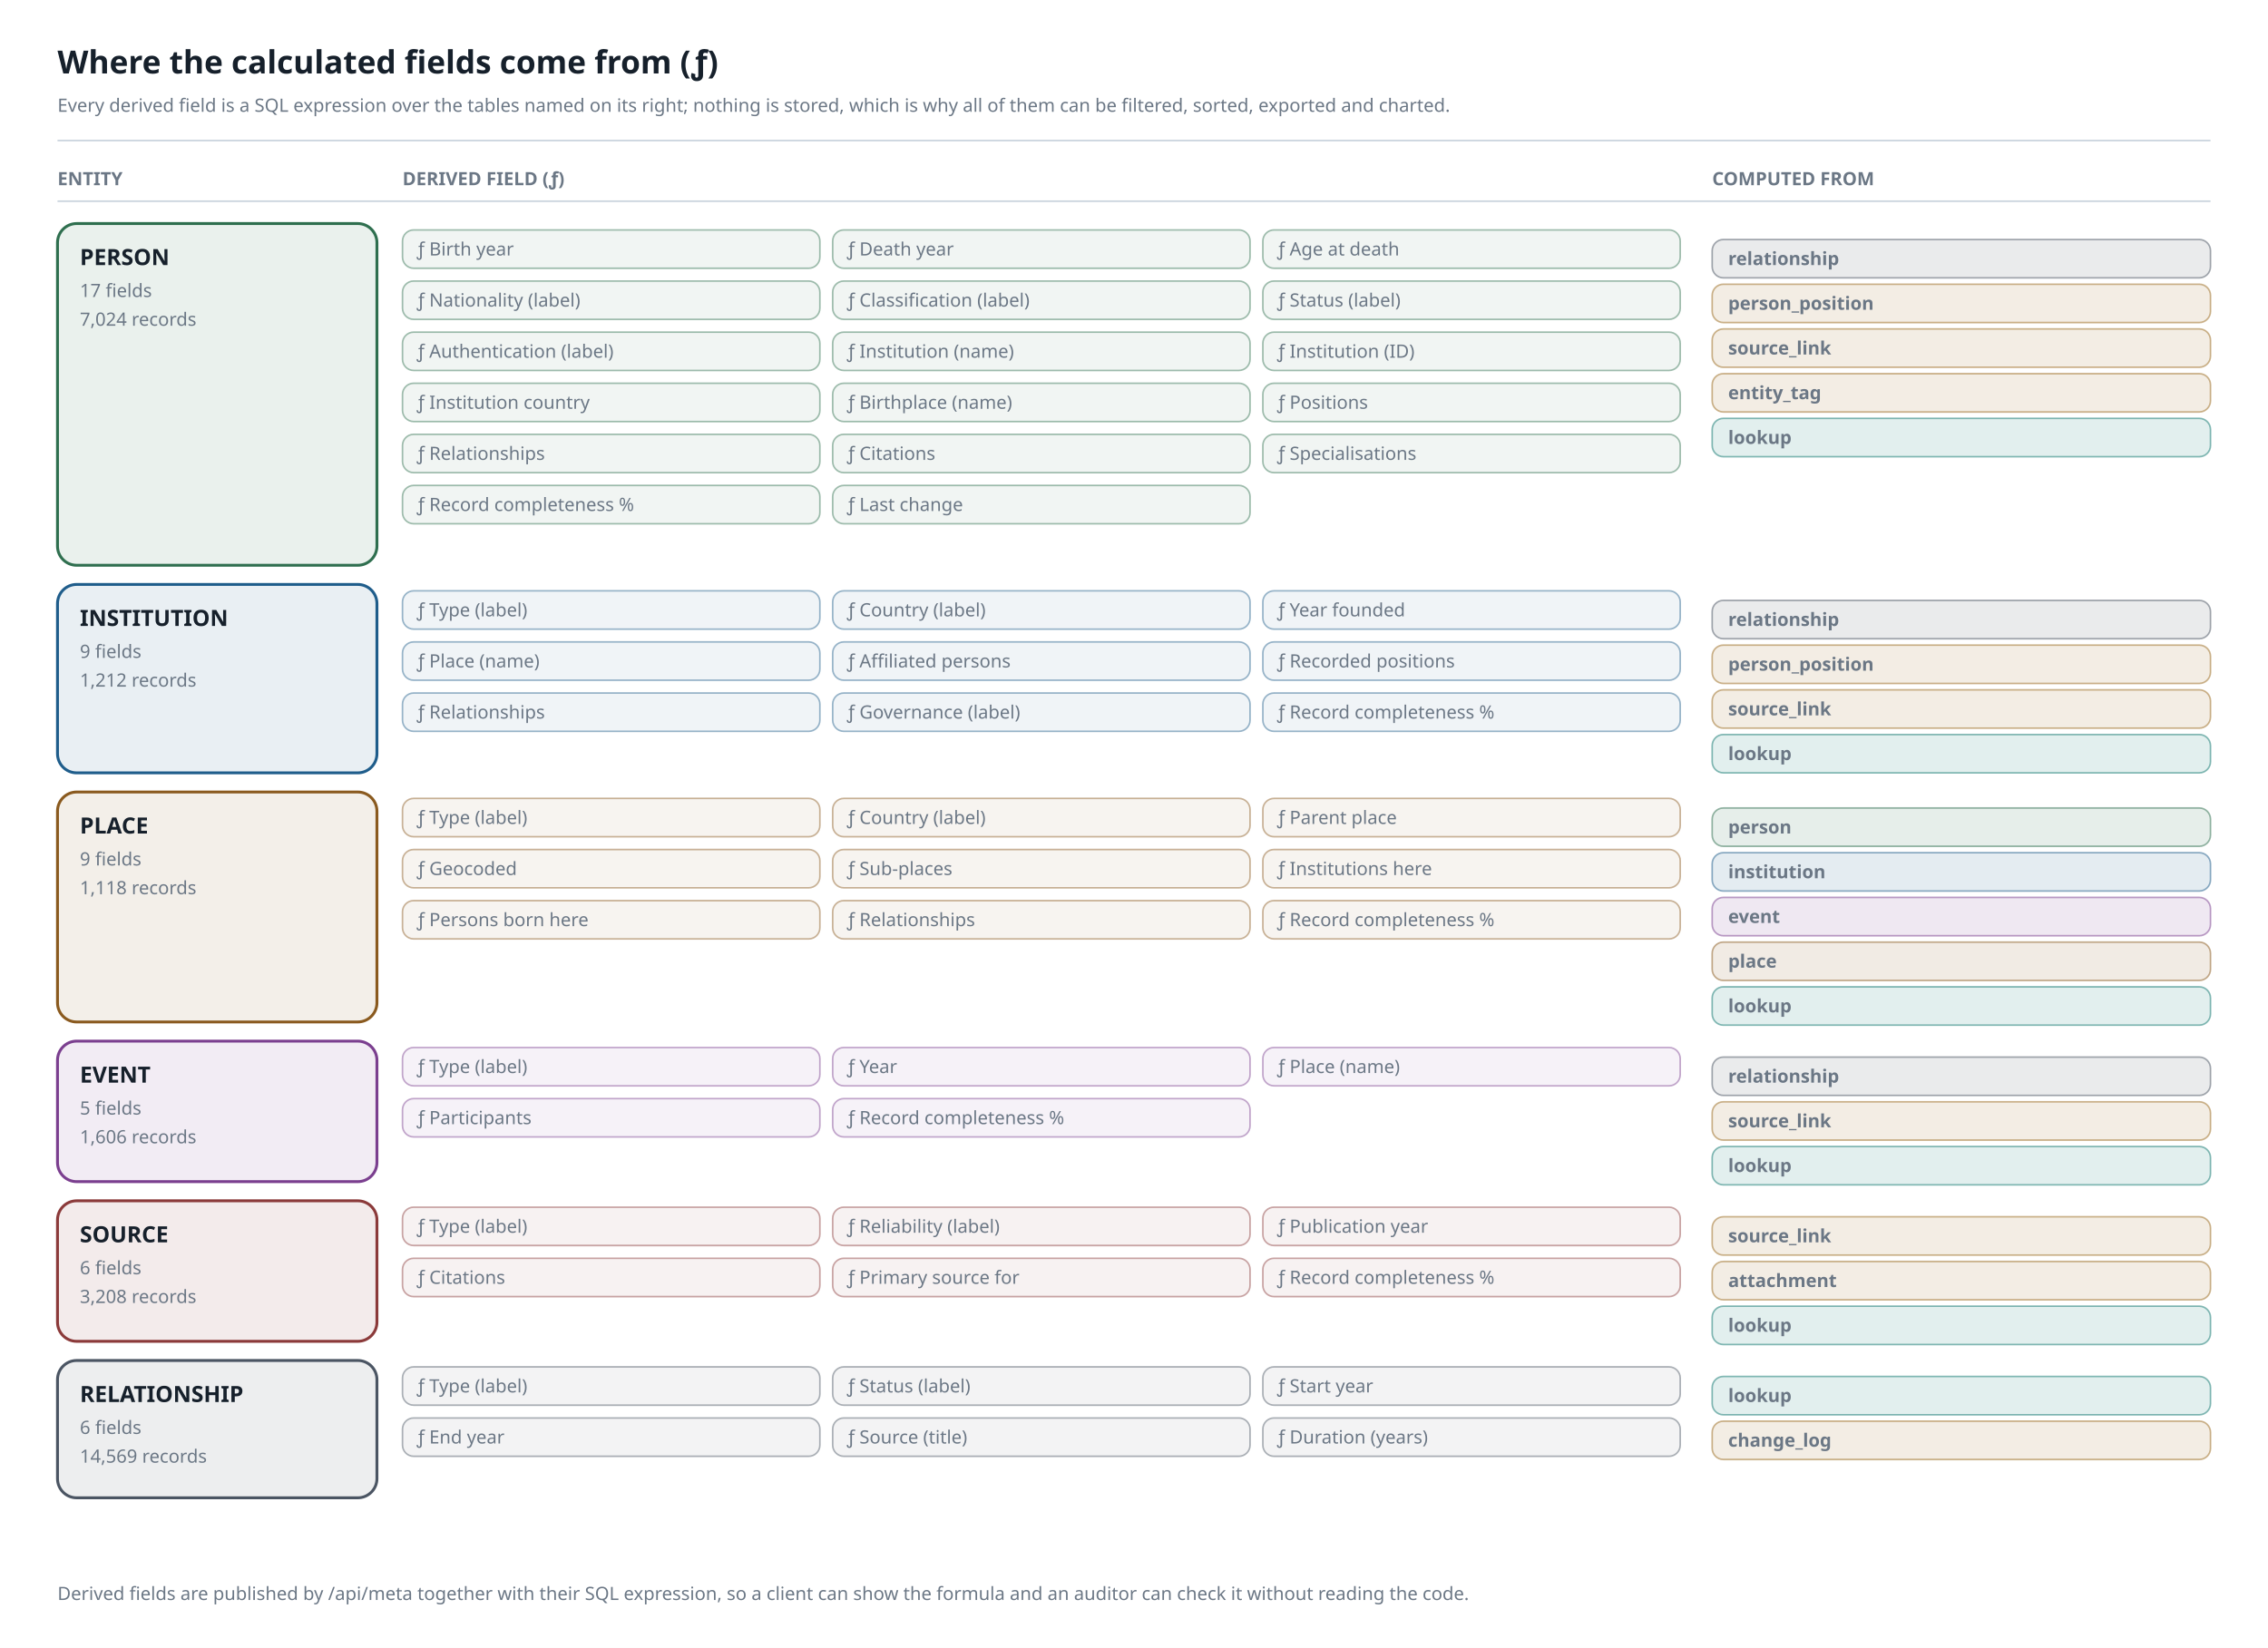
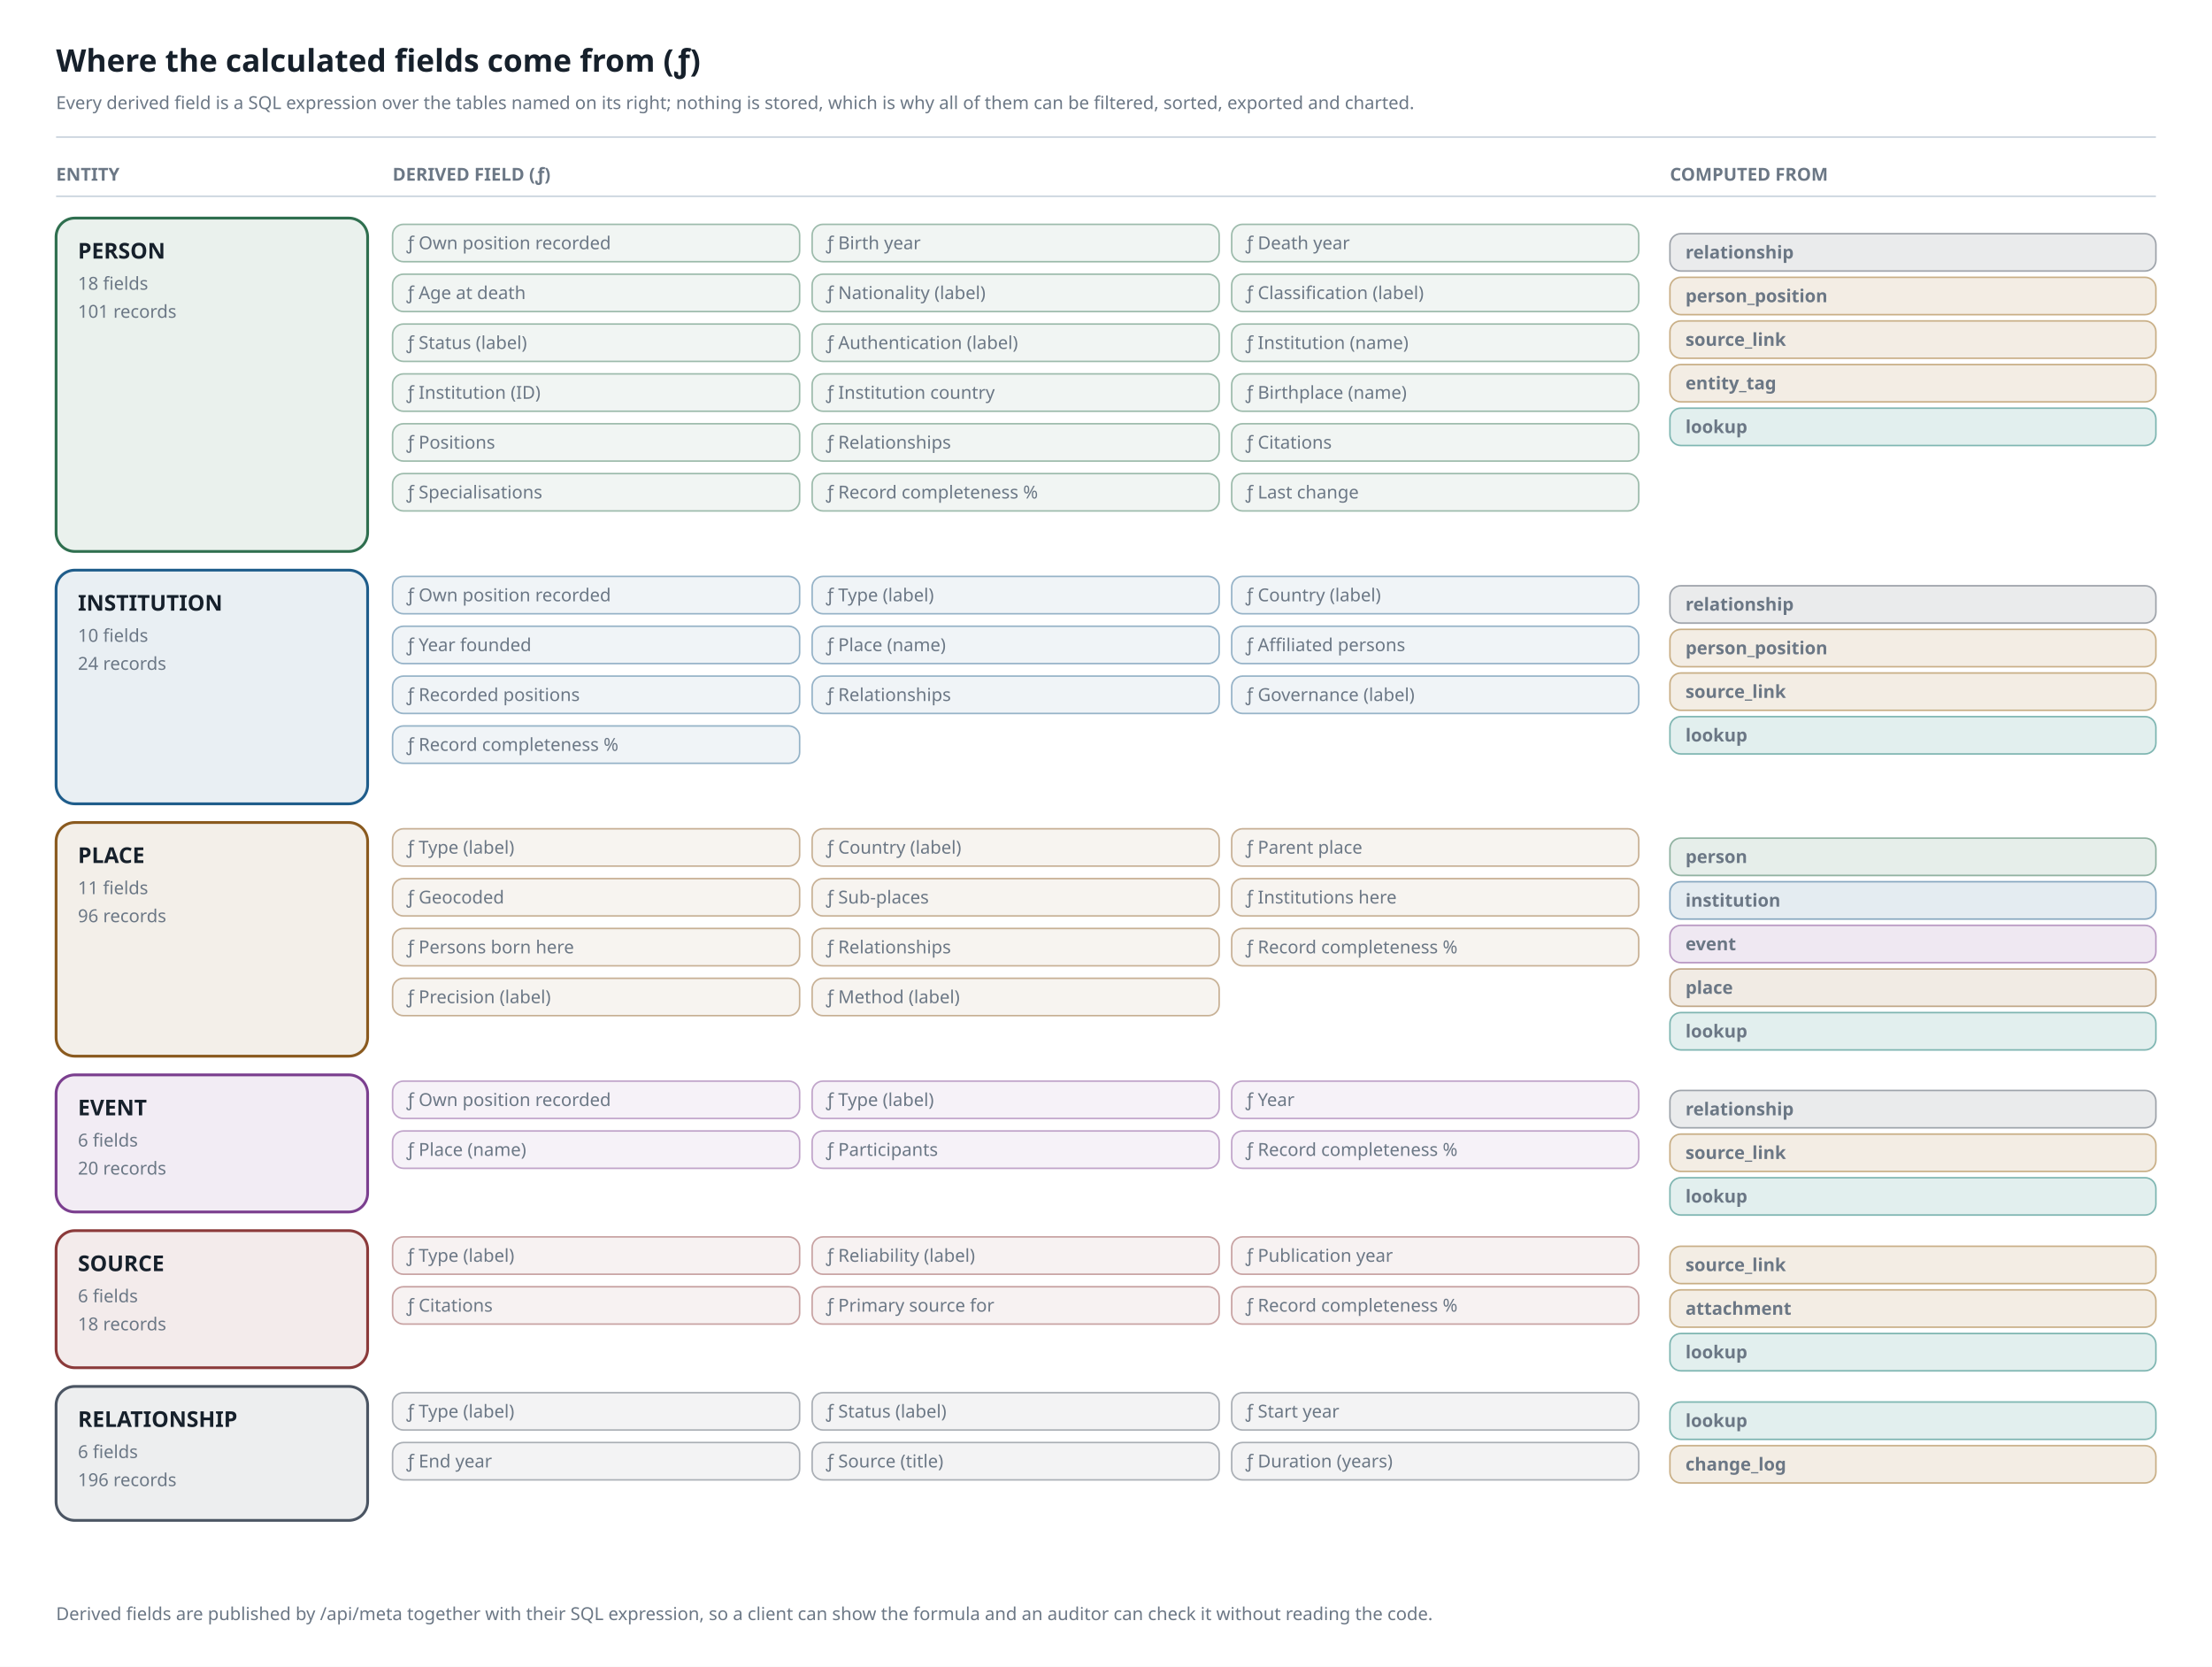
- <svg xmlns="http://www.w3.org/2000/svg" viewBox="0 0 1420 1032" width="1420" height="1032" role="img" aria-label="SIRAJ derived-field lineage">
-   <rect width="1420" height="1032" fill="#ffffff" />
+ <svg xmlns="http://www.w3.org/2000/svg" viewBox="0 0 1420 1070" width="1420" height="1070" role="img" aria-label="SIRAJ derived-field lineage">
+   <rect width="1420" height="1070" fill="#ffffff" />
  <style>text{font-family:'Segoe UI','Noto Sans Arabic',system-ui,-apple-system,sans-serif;font-variant-numeric:tabular-nums}.t{fill:#16202b;font-size:14px}.s{fill:#6b7785;font-size:11.5px}.b{fill:#3d4a57;font-size:12.5px}.h{font-size:20px;font-weight:800;fill:#16202b}</style>
  <text x="36" y="46" class="h">Where the calculated fields come from (ƒ)</text>
  <text x="36" y="70" class="s">Every derived field is a SQL expression over the tables named on its right; nothing is stored, which is why all of them can be filtered, sorted, exported and charted.</text>
  <line x1="36" y1="88" x2="1384" y2="88" stroke="#c9d3dd" />
  <text x="36" y="116" class="s" font-weight="800" fill="#3d4a57">ENTITY</text>
  <text x="252" y="116" class="s" font-weight="800" fill="#3d4a57">DERIVED FIELD (ƒ)</text>
  <text x="1072" y="116" class="s" font-weight="800" fill="#3d4a57">COMPUTED FROM</text>
  <line x1="36" y1="126" x2="1384" y2="126" stroke="#c9d3dd" />
  <rect x="36" y="140" width="200" height="214" rx="12" fill="#2f6f4f" fill-opacity=".10" stroke="#2f6f4f" stroke-width="1.8" />
  <text x="50" y="166" class="t" font-weight="800" font-size="14" fill="#2f6f4f">PERSON</text>
-   <text x="50" y="186" class="s">17 fields</text>
-   <text x="50" y="204" class="s">7,024 records</text>
+   <text x="50" y="186" class="s">18 fields</text>
+   <text x="50" y="204" class="s">101 records</text>
  <rect x="252" y="144" width="261.333" height="24" rx="7" fill="#2f6f4f" fill-opacity=".07" stroke="#2f6f4f" stroke-opacity=".45" />
-   <text x="261" y="160" class="s" font-size="11.4" fill="#3d4a57">ƒ Birth year</text>
+   <text x="261" y="160" class="s" font-size="11.4" fill="#3d4a57">ƒ Own position recorded</text>
  <rect x="521.333" y="144" width="261.333" height="24" rx="7" fill="#2f6f4f" fill-opacity=".07" stroke="#2f6f4f" stroke-opacity=".45" />
-   <text x="530.333" y="160" class="s" font-size="11.4" fill="#3d4a57">ƒ Death year</text>
+   <text x="530.333" y="160" class="s" font-size="11.4" fill="#3d4a57">ƒ Birth year</text>
  <rect x="790.667" y="144" width="261.333" height="24" rx="7" fill="#2f6f4f" fill-opacity=".07" stroke="#2f6f4f" stroke-opacity=".45" />
-   <text x="799.667" y="160" class="s" font-size="11.4" fill="#3d4a57">ƒ Age at death</text>
+   <text x="799.667" y="160" class="s" font-size="11.4" fill="#3d4a57">ƒ Death year</text>
  <rect x="252" y="176" width="261.333" height="24" rx="7" fill="#2f6f4f" fill-opacity=".07" stroke="#2f6f4f" stroke-opacity=".45" />
-   <text x="261" y="192" class="s" font-size="11.4" fill="#3d4a57">ƒ Nationality (label)</text>
+   <text x="261" y="192" class="s" font-size="11.4" fill="#3d4a57">ƒ Age at death</text>
  <rect x="521.333" y="176" width="261.333" height="24" rx="7" fill="#2f6f4f" fill-opacity=".07" stroke="#2f6f4f" stroke-opacity=".45" />
-   <text x="530.333" y="192" class="s" font-size="11.4" fill="#3d4a57">ƒ Classification (label)</text>
+   <text x="530.333" y="192" class="s" font-size="11.4" fill="#3d4a57">ƒ Nationality (label)</text>
  <rect x="790.667" y="176" width="261.333" height="24" rx="7" fill="#2f6f4f" fill-opacity=".07" stroke="#2f6f4f" stroke-opacity=".45" />
-   <text x="799.667" y="192" class="s" font-size="11.4" fill="#3d4a57">ƒ Status (label)</text>
+   <text x="799.667" y="192" class="s" font-size="11.4" fill="#3d4a57">ƒ Classification (label)</text>
  <rect x="252" y="208" width="261.333" height="24" rx="7" fill="#2f6f4f" fill-opacity=".07" stroke="#2f6f4f" stroke-opacity=".45" />
-   <text x="261" y="224" class="s" font-size="11.4" fill="#3d4a57">ƒ Authentication (label)</text>
+   <text x="261" y="224" class="s" font-size="11.4" fill="#3d4a57">ƒ Status (label)</text>
  <rect x="521.333" y="208" width="261.333" height="24" rx="7" fill="#2f6f4f" fill-opacity=".07" stroke="#2f6f4f" stroke-opacity=".45" />
-   <text x="530.333" y="224" class="s" font-size="11.4" fill="#3d4a57">ƒ Institution (name)</text>
+   <text x="530.333" y="224" class="s" font-size="11.4" fill="#3d4a57">ƒ Authentication (label)</text>
  <rect x="790.667" y="208" width="261.333" height="24" rx="7" fill="#2f6f4f" fill-opacity=".07" stroke="#2f6f4f" stroke-opacity=".45" />
-   <text x="799.667" y="224" class="s" font-size="11.4" fill="#3d4a57">ƒ Institution (ID)</text>
+   <text x="799.667" y="224" class="s" font-size="11.4" fill="#3d4a57">ƒ Institution (name)</text>
  <rect x="252" y="240" width="261.333" height="24" rx="7" fill="#2f6f4f" fill-opacity=".07" stroke="#2f6f4f" stroke-opacity=".45" />
-   <text x="261" y="256" class="s" font-size="11.4" fill="#3d4a57">ƒ Institution country</text>
+   <text x="261" y="256" class="s" font-size="11.4" fill="#3d4a57">ƒ Institution (ID)</text>
  <rect x="521.333" y="240" width="261.333" height="24" rx="7" fill="#2f6f4f" fill-opacity=".07" stroke="#2f6f4f" stroke-opacity=".45" />
-   <text x="530.333" y="256" class="s" font-size="11.4" fill="#3d4a57">ƒ Birthplace (name)</text>
+   <text x="530.333" y="256" class="s" font-size="11.4" fill="#3d4a57">ƒ Institution country</text>
  <rect x="790.667" y="240" width="261.333" height="24" rx="7" fill="#2f6f4f" fill-opacity=".07" stroke="#2f6f4f" stroke-opacity=".45" />
-   <text x="799.667" y="256" class="s" font-size="11.4" fill="#3d4a57">ƒ Positions</text>
+   <text x="799.667" y="256" class="s" font-size="11.4" fill="#3d4a57">ƒ Birthplace (name)</text>
  <rect x="252" y="272" width="261.333" height="24" rx="7" fill="#2f6f4f" fill-opacity=".07" stroke="#2f6f4f" stroke-opacity=".45" />
-   <text x="261" y="288" class="s" font-size="11.4" fill="#3d4a57">ƒ Relationships</text>
+   <text x="261" y="288" class="s" font-size="11.4" fill="#3d4a57">ƒ Positions</text>
  <rect x="521.333" y="272" width="261.333" height="24" rx="7" fill="#2f6f4f" fill-opacity=".07" stroke="#2f6f4f" stroke-opacity=".45" />
-   <text x="530.333" y="288" class="s" font-size="11.4" fill="#3d4a57">ƒ Citations</text>
+   <text x="530.333" y="288" class="s" font-size="11.4" fill="#3d4a57">ƒ Relationships</text>
  <rect x="790.667" y="272" width="261.333" height="24" rx="7" fill="#2f6f4f" fill-opacity=".07" stroke="#2f6f4f" stroke-opacity=".45" />
-   <text x="799.667" y="288" class="s" font-size="11.4" fill="#3d4a57">ƒ Specialisations</text>
+   <text x="799.667" y="288" class="s" font-size="11.4" fill="#3d4a57">ƒ Citations</text>
  <rect x="252" y="304" width="261.333" height="24" rx="7" fill="#2f6f4f" fill-opacity=".07" stroke="#2f6f4f" stroke-opacity=".45" />
-   <text x="261" y="320" class="s" font-size="11.4" fill="#3d4a57">ƒ Record completeness %</text>
+   <text x="261" y="320" class="s" font-size="11.4" fill="#3d4a57">ƒ Specialisations</text>
  <rect x="521.333" y="304" width="261.333" height="24" rx="7" fill="#2f6f4f" fill-opacity=".07" stroke="#2f6f4f" stroke-opacity=".45" />
-   <text x="530.333" y="320" class="s" font-size="11.4" fill="#3d4a57">ƒ Last change</text>
+   <text x="530.333" y="320" class="s" font-size="11.4" fill="#3d4a57">ƒ Record completeness %</text>
+   <rect x="790.667" y="304" width="261.333" height="24" rx="7" fill="#2f6f4f" fill-opacity=".07" stroke="#2f6f4f" stroke-opacity=".45" />
+   <text x="799.667" y="320" class="s" font-size="11.4" fill="#3d4a57">ƒ Last change</text>
  <rect x="1072" y="150" width="312" height="24" rx="7" fill="#4b5563" fill-opacity=".12" stroke="#4b5563" stroke-opacity=".5" />
  <text x="1082" y="166" class="s" font-weight="700" font-size="11.4" fill="#4b5563">relationship</text>
  <rect x="1072" y="178" width="312" height="24" rx="7" fill="#9a6b1f" fill-opacity=".12" stroke="#9a6b1f" stroke-opacity=".5" />
  <text x="1082" y="194" class="s" font-weight="700" font-size="11.4" fill="#9a6b1f">person_position</text>
  <rect x="1072" y="206" width="312" height="24" rx="7" fill="#9a6b1f" fill-opacity=".12" stroke="#9a6b1f" stroke-opacity=".5" />
  <text x="1082" y="222" class="s" font-weight="700" font-size="11.4" fill="#9a6b1f">source_link</text>
  <rect x="1072" y="234" width="312" height="24" rx="7" fill="#9a6b1f" fill-opacity=".12" stroke="#9a6b1f" stroke-opacity=".5" />
  <text x="1082" y="250" class="s" font-weight="700" font-size="11.4" fill="#9a6b1f">entity_tag</text>
  <rect x="1072" y="262" width="312" height="24" rx="7" fill="#0f766e" fill-opacity=".12" stroke="#0f766e" stroke-opacity=".5" />
  <text x="1082" y="278" class="s" font-weight="700" font-size="11.4" fill="#0f766e">lookup</text>
-   <rect x="36" y="366" width="200" height="118" rx="12" fill="#1f5d8b" fill-opacity=".10" stroke="#1f5d8b" stroke-width="1.8" />
+   <rect x="36" y="366" width="200" height="150" rx="12" fill="#1f5d8b" fill-opacity=".10" stroke="#1f5d8b" stroke-width="1.8" />
  <text x="50" y="392" class="t" font-weight="800" font-size="14" fill="#1f5d8b">INSTITUTION</text>
-   <text x="50" y="412" class="s">9 fields</text>
-   <text x="50" y="430" class="s">1,212 records</text>
+   <text x="50" y="412" class="s">10 fields</text>
+   <text x="50" y="430" class="s">24 records</text>
  <rect x="252" y="370" width="261.333" height="24" rx="7" fill="#1f5d8b" fill-opacity=".07" stroke="#1f5d8b" stroke-opacity=".45" />
-   <text x="261" y="386" class="s" font-size="11.4" fill="#3d4a57">ƒ Type (label)</text>
+   <text x="261" y="386" class="s" font-size="11.4" fill="#3d4a57">ƒ Own position recorded</text>
  <rect x="521.333" y="370" width="261.333" height="24" rx="7" fill="#1f5d8b" fill-opacity=".07" stroke="#1f5d8b" stroke-opacity=".45" />
-   <text x="530.333" y="386" class="s" font-size="11.4" fill="#3d4a57">ƒ Country (label)</text>
+   <text x="530.333" y="386" class="s" font-size="11.4" fill="#3d4a57">ƒ Type (label)</text>
  <rect x="790.667" y="370" width="261.333" height="24" rx="7" fill="#1f5d8b" fill-opacity=".07" stroke="#1f5d8b" stroke-opacity=".45" />
-   <text x="799.667" y="386" class="s" font-size="11.4" fill="#3d4a57">ƒ Year founded</text>
+   <text x="799.667" y="386" class="s" font-size="11.4" fill="#3d4a57">ƒ Country (label)</text>
  <rect x="252" y="402" width="261.333" height="24" rx="7" fill="#1f5d8b" fill-opacity=".07" stroke="#1f5d8b" stroke-opacity=".45" />
-   <text x="261" y="418" class="s" font-size="11.4" fill="#3d4a57">ƒ Place (name)</text>
+   <text x="261" y="418" class="s" font-size="11.4" fill="#3d4a57">ƒ Year founded</text>
  <rect x="521.333" y="402" width="261.333" height="24" rx="7" fill="#1f5d8b" fill-opacity=".07" stroke="#1f5d8b" stroke-opacity=".45" />
-   <text x="530.333" y="418" class="s" font-size="11.4" fill="#3d4a57">ƒ Affiliated persons</text>
+   <text x="530.333" y="418" class="s" font-size="11.4" fill="#3d4a57">ƒ Place (name)</text>
  <rect x="790.667" y="402" width="261.333" height="24" rx="7" fill="#1f5d8b" fill-opacity=".07" stroke="#1f5d8b" stroke-opacity=".45" />
-   <text x="799.667" y="418" class="s" font-size="11.4" fill="#3d4a57">ƒ Recorded positions</text>
+   <text x="799.667" y="418" class="s" font-size="11.4" fill="#3d4a57">ƒ Affiliated persons</text>
  <rect x="252" y="434" width="261.333" height="24" rx="7" fill="#1f5d8b" fill-opacity=".07" stroke="#1f5d8b" stroke-opacity=".45" />
-   <text x="261" y="450" class="s" font-size="11.4" fill="#3d4a57">ƒ Relationships</text>
+   <text x="261" y="450" class="s" font-size="11.4" fill="#3d4a57">ƒ Recorded positions</text>
  <rect x="521.333" y="434" width="261.333" height="24" rx="7" fill="#1f5d8b" fill-opacity=".07" stroke="#1f5d8b" stroke-opacity=".45" />
-   <text x="530.333" y="450" class="s" font-size="11.4" fill="#3d4a57">ƒ Governance (label)</text>
+   <text x="530.333" y="450" class="s" font-size="11.4" fill="#3d4a57">ƒ Relationships</text>
  <rect x="790.667" y="434" width="261.333" height="24" rx="7" fill="#1f5d8b" fill-opacity=".07" stroke="#1f5d8b" stroke-opacity=".45" />
-   <text x="799.667" y="450" class="s" font-size="11.4" fill="#3d4a57">ƒ Record completeness %</text>
+   <text x="799.667" y="450" class="s" font-size="11.4" fill="#3d4a57">ƒ Governance (label)</text>
+   <rect x="252" y="466" width="261.333" height="24" rx="7" fill="#1f5d8b" fill-opacity=".07" stroke="#1f5d8b" stroke-opacity=".45" />
+   <text x="261" y="482" class="s" font-size="11.4" fill="#3d4a57">ƒ Record completeness %</text>
  <rect x="1072" y="376" width="312" height="24" rx="7" fill="#4b5563" fill-opacity=".12" stroke="#4b5563" stroke-opacity=".5" />
  <text x="1082" y="392" class="s" font-weight="700" font-size="11.4" fill="#4b5563">relationship</text>
  <rect x="1072" y="404" width="312" height="24" rx="7" fill="#9a6b1f" fill-opacity=".12" stroke="#9a6b1f" stroke-opacity=".5" />
  <text x="1082" y="420" class="s" font-weight="700" font-size="11.4" fill="#9a6b1f">person_position</text>
  <rect x="1072" y="432" width="312" height="24" rx="7" fill="#9a6b1f" fill-opacity=".12" stroke="#9a6b1f" stroke-opacity=".5" />
  <text x="1082" y="448" class="s" font-weight="700" font-size="11.4" fill="#9a6b1f">source_link</text>
  <rect x="1072" y="460" width="312" height="24" rx="7" fill="#0f766e" fill-opacity=".12" stroke="#0f766e" stroke-opacity=".5" />
  <text x="1082" y="476" class="s" font-weight="700" font-size="11.4" fill="#0f766e">lookup</text>
-   <rect x="36" y="496" width="200" height="144" rx="12" fill="#8a5a1f" fill-opacity=".10" stroke="#8a5a1f" stroke-width="1.8" />
-   <text x="50" y="522" class="t" font-weight="800" font-size="14" fill="#8a5a1f">PLACE</text>
-   <text x="50" y="542" class="s">9 fields</text>
-   <text x="50" y="560" class="s">1,118 records</text>
-   <rect x="252" y="500" width="261.333" height="24" rx="7" fill="#8a5a1f" fill-opacity=".07" stroke="#8a5a1f" stroke-opacity=".45" />
-   <text x="261" y="516" class="s" font-size="11.4" fill="#3d4a57">ƒ Type (label)</text>
-   <rect x="521.333" y="500" width="261.333" height="24" rx="7" fill="#8a5a1f" fill-opacity=".07" stroke="#8a5a1f" stroke-opacity=".45" />
-   <text x="530.333" y="516" class="s" font-size="11.4" fill="#3d4a57">ƒ Country (label)</text>
-   <rect x="790.667" y="500" width="261.333" height="24" rx="7" fill="#8a5a1f" fill-opacity=".07" stroke="#8a5a1f" stroke-opacity=".45" />
-   <text x="799.667" y="516" class="s" font-size="11.4" fill="#3d4a57">ƒ Parent place</text>
+   <rect x="36" y="528" width="200" height="150" rx="12" fill="#8a5a1f" fill-opacity=".10" stroke="#8a5a1f" stroke-width="1.8" />
+   <text x="50" y="554" class="t" font-weight="800" font-size="14" fill="#8a5a1f">PLACE</text>
+   <text x="50" y="574" class="s">11 fields</text>
+   <text x="50" y="592" class="s">96 records</text>
  <rect x="252" y="532" width="261.333" height="24" rx="7" fill="#8a5a1f" fill-opacity=".07" stroke="#8a5a1f" stroke-opacity=".45" />
-   <text x="261" y="548" class="s" font-size="11.4" fill="#3d4a57">ƒ Geocoded</text>
+   <text x="261" y="548" class="s" font-size="11.4" fill="#3d4a57">ƒ Type (label)</text>
  <rect x="521.333" y="532" width="261.333" height="24" rx="7" fill="#8a5a1f" fill-opacity=".07" stroke="#8a5a1f" stroke-opacity=".45" />
-   <text x="530.333" y="548" class="s" font-size="11.4" fill="#3d4a57">ƒ Sub-places</text>
+   <text x="530.333" y="548" class="s" font-size="11.4" fill="#3d4a57">ƒ Country (label)</text>
  <rect x="790.667" y="532" width="261.333" height="24" rx="7" fill="#8a5a1f" fill-opacity=".07" stroke="#8a5a1f" stroke-opacity=".45" />
-   <text x="799.667" y="548" class="s" font-size="11.4" fill="#3d4a57">ƒ Institutions here</text>
+   <text x="799.667" y="548" class="s" font-size="11.4" fill="#3d4a57">ƒ Parent place</text>
  <rect x="252" y="564" width="261.333" height="24" rx="7" fill="#8a5a1f" fill-opacity=".07" stroke="#8a5a1f" stroke-opacity=".45" />
-   <text x="261" y="580" class="s" font-size="11.4" fill="#3d4a57">ƒ Persons born here</text>
+   <text x="261" y="580" class="s" font-size="11.4" fill="#3d4a57">ƒ Geocoded</text>
  <rect x="521.333" y="564" width="261.333" height="24" rx="7" fill="#8a5a1f" fill-opacity=".07" stroke="#8a5a1f" stroke-opacity=".45" />
-   <text x="530.333" y="580" class="s" font-size="11.4" fill="#3d4a57">ƒ Relationships</text>
+   <text x="530.333" y="580" class="s" font-size="11.4" fill="#3d4a57">ƒ Sub-places</text>
  <rect x="790.667" y="564" width="261.333" height="24" rx="7" fill="#8a5a1f" fill-opacity=".07" stroke="#8a5a1f" stroke-opacity=".45" />
-   <text x="799.667" y="580" class="s" font-size="11.4" fill="#3d4a57">ƒ Record completeness %</text>
-   <rect x="1072" y="506" width="312" height="24" rx="7" fill="#2f6f4f" fill-opacity=".12" stroke="#2f6f4f" stroke-opacity=".5" />
-   <text x="1082" y="522" class="s" font-weight="700" font-size="11.4" fill="#2f6f4f">person</text>
-   <rect x="1072" y="534" width="312" height="24" rx="7" fill="#1f5d8b" fill-opacity=".12" stroke="#1f5d8b" stroke-opacity=".5" />
-   <text x="1082" y="550" class="s" font-weight="700" font-size="11.4" fill="#1f5d8b">institution</text>
-   <rect x="1072" y="562" width="312" height="24" rx="7" fill="#7b3f8f" fill-opacity=".12" stroke="#7b3f8f" stroke-opacity=".5" />
-   <text x="1082" y="578" class="s" font-weight="700" font-size="11.4" fill="#7b3f8f">event</text>
-   <rect x="1072" y="590" width="312" height="24" rx="7" fill="#8a5a1f" fill-opacity=".12" stroke="#8a5a1f" stroke-opacity=".5" />
-   <text x="1082" y="606" class="s" font-weight="700" font-size="11.4" fill="#8a5a1f">place</text>
-   <rect x="1072" y="618" width="312" height="24" rx="7" fill="#0f766e" fill-opacity=".12" stroke="#0f766e" stroke-opacity=".5" />
-   <text x="1082" y="634" class="s" font-weight="700" font-size="11.4" fill="#0f766e">lookup</text>
-   <rect x="36" y="652" width="200" height="88" rx="12" fill="#7b3f8f" fill-opacity=".10" stroke="#7b3f8f" stroke-width="1.8" />
-   <text x="50" y="678" class="t" font-weight="800" font-size="14" fill="#7b3f8f">EVENT</text>
-   <text x="50" y="698" class="s">5 fields</text>
-   <text x="50" y="716" class="s">1,606 records</text>
-   <rect x="252" y="656" width="261.333" height="24" rx="7" fill="#7b3f8f" fill-opacity=".07" stroke="#7b3f8f" stroke-opacity=".45" />
-   <text x="261" y="672" class="s" font-size="11.4" fill="#3d4a57">ƒ Type (label)</text>
-   <rect x="521.333" y="656" width="261.333" height="24" rx="7" fill="#7b3f8f" fill-opacity=".07" stroke="#7b3f8f" stroke-opacity=".45" />
-   <text x="530.333" y="672" class="s" font-size="11.4" fill="#3d4a57">ƒ Year</text>
-   <rect x="790.667" y="656" width="261.333" height="24" rx="7" fill="#7b3f8f" fill-opacity=".07" stroke="#7b3f8f" stroke-opacity=".45" />
-   <text x="799.667" y="672" class="s" font-size="11.4" fill="#3d4a57">ƒ Place (name)</text>
-   <rect x="252" y="688" width="261.333" height="24" rx="7" fill="#7b3f8f" fill-opacity=".07" stroke="#7b3f8f" stroke-opacity=".45" />
-   <text x="261" y="704" class="s" font-size="11.4" fill="#3d4a57">ƒ Participants</text>
-   <rect x="521.333" y="688" width="261.333" height="24" rx="7" fill="#7b3f8f" fill-opacity=".07" stroke="#7b3f8f" stroke-opacity=".45" />
-   <text x="530.333" y="704" class="s" font-size="11.4" fill="#3d4a57">ƒ Record completeness %</text>
-   <rect x="1072" y="662" width="312" height="24" rx="7" fill="#4b5563" fill-opacity=".12" stroke="#4b5563" stroke-opacity=".5" />
-   <text x="1082" y="678" class="s" font-weight="700" font-size="11.4" fill="#4b5563">relationship</text>
-   <rect x="1072" y="690" width="312" height="24" rx="7" fill="#9a6b1f" fill-opacity=".12" stroke="#9a6b1f" stroke-opacity=".5" />
-   <text x="1082" y="706" class="s" font-weight="700" font-size="11.4" fill="#9a6b1f">source_link</text>
-   <rect x="1072" y="718" width="312" height="24" rx="7" fill="#0f766e" fill-opacity=".12" stroke="#0f766e" stroke-opacity=".5" />
-   <text x="1082" y="734" class="s" font-weight="700" font-size="11.4" fill="#0f766e">lookup</text>
-   <rect x="36" y="752" width="200" height="88" rx="12" fill="#8b3a3a" fill-opacity=".10" stroke="#8b3a3a" stroke-width="1.8" />
-   <text x="50" y="778" class="t" font-weight="800" font-size="14" fill="#8b3a3a">SOURCE</text>
-   <text x="50" y="798" class="s">6 fields</text>
-   <text x="50" y="816" class="s">3,208 records</text>
-   <rect x="252" y="756" width="261.333" height="24" rx="7" fill="#8b3a3a" fill-opacity=".07" stroke="#8b3a3a" stroke-opacity=".45" />
-   <text x="261" y="772" class="s" font-size="11.4" fill="#3d4a57">ƒ Type (label)</text>
-   <rect x="521.333" y="756" width="261.333" height="24" rx="7" fill="#8b3a3a" fill-opacity=".07" stroke="#8b3a3a" stroke-opacity=".45" />
-   <text x="530.333" y="772" class="s" font-size="11.4" fill="#3d4a57">ƒ Reliability (label)</text>
-   <rect x="790.667" y="756" width="261.333" height="24" rx="7" fill="#8b3a3a" fill-opacity=".07" stroke="#8b3a3a" stroke-opacity=".45" />
-   <text x="799.667" y="772" class="s" font-size="11.4" fill="#3d4a57">ƒ Publication year</text>
-   <rect x="252" y="788" width="261.333" height="24" rx="7" fill="#8b3a3a" fill-opacity=".07" stroke="#8b3a3a" stroke-opacity=".45" />
-   <text x="261" y="804" class="s" font-size="11.4" fill="#3d4a57">ƒ Citations</text>
-   <rect x="521.333" y="788" width="261.333" height="24" rx="7" fill="#8b3a3a" fill-opacity=".07" stroke="#8b3a3a" stroke-opacity=".45" />
-   <text x="530.333" y="804" class="s" font-size="11.4" fill="#3d4a57">ƒ Primary source for</text>
-   <rect x="790.667" y="788" width="261.333" height="24" rx="7" fill="#8b3a3a" fill-opacity=".07" stroke="#8b3a3a" stroke-opacity=".45" />
-   <text x="799.667" y="804" class="s" font-size="11.4" fill="#3d4a57">ƒ Record completeness %</text>
-   <rect x="1072" y="762" width="312" height="24" rx="7" fill="#9a6b1f" fill-opacity=".12" stroke="#9a6b1f" stroke-opacity=".5" />
-   <text x="1082" y="778" class="s" font-weight="700" font-size="11.4" fill="#9a6b1f">source_link</text>
-   <rect x="1072" y="790" width="312" height="24" rx="7" fill="#9a6b1f" fill-opacity=".12" stroke="#9a6b1f" stroke-opacity=".5" />
-   <text x="1082" y="806" class="s" font-weight="700" font-size="11.4" fill="#9a6b1f">attachment</text>
-   <rect x="1072" y="818" width="312" height="24" rx="7" fill="#0f766e" fill-opacity=".12" stroke="#0f766e" stroke-opacity=".5" />
-   <text x="1082" y="834" class="s" font-weight="700" font-size="11.4" fill="#0f766e">lookup</text>
-   <rect x="36" y="852" width="200" height="86" rx="12" fill="#4b5563" fill-opacity=".10" stroke="#4b5563" stroke-width="1.8" />
-   <text x="50" y="878" class="t" font-weight="800" font-size="14" fill="#4b5563">RELATIONSHIP</text>
-   <text x="50" y="898" class="s">6 fields</text>
-   <text x="50" y="916" class="s">14,569 records</text>
-   <rect x="252" y="856" width="261.333" height="24" rx="7" fill="#4b5563" fill-opacity=".07" stroke="#4b5563" stroke-opacity=".45" />
-   <text x="261" y="872" class="s" font-size="11.4" fill="#3d4a57">ƒ Type (label)</text>
-   <rect x="521.333" y="856" width="261.333" height="24" rx="7" fill="#4b5563" fill-opacity=".07" stroke="#4b5563" stroke-opacity=".45" />
-   <text x="530.333" y="872" class="s" font-size="11.4" fill="#3d4a57">ƒ Status (label)</text>
-   <rect x="790.667" y="856" width="261.333" height="24" rx="7" fill="#4b5563" fill-opacity=".07" stroke="#4b5563" stroke-opacity=".45" />
-   <text x="799.667" y="872" class="s" font-size="11.4" fill="#3d4a57">ƒ Start year</text>
-   <rect x="252" y="888" width="261.333" height="24" rx="7" fill="#4b5563" fill-opacity=".07" stroke="#4b5563" stroke-opacity=".45" />
-   <text x="261" y="904" class="s" font-size="11.4" fill="#3d4a57">ƒ End year</text>
-   <rect x="521.333" y="888" width="261.333" height="24" rx="7" fill="#4b5563" fill-opacity=".07" stroke="#4b5563" stroke-opacity=".45" />
-   <text x="530.333" y="904" class="s" font-size="11.4" fill="#3d4a57">ƒ Source (title)</text>
-   <rect x="790.667" y="888" width="261.333" height="24" rx="7" fill="#4b5563" fill-opacity=".07" stroke="#4b5563" stroke-opacity=".45" />
-   <text x="799.667" y="904" class="s" font-size="11.4" fill="#3d4a57">ƒ Duration (years)</text>
-   <rect x="1072" y="862" width="312" height="24" rx="7" fill="#0f766e" fill-opacity=".12" stroke="#0f766e" stroke-opacity=".5" />
-   <text x="1082" y="878" class="s" font-weight="700" font-size="11.4" fill="#0f766e">lookup</text>
-   <rect x="1072" y="890" width="312" height="24" rx="7" fill="#9a6b1f" fill-opacity=".12" stroke="#9a6b1f" stroke-opacity=".5" />
-   <text x="1082" y="906" class="s" font-weight="700" font-size="11.4" fill="#9a6b1f">change_log</text>
-   <text x="36" y="1002" class="s">Derived fields are published by /api/meta together with their SQL expression, so a client can show the formula and an auditor can check it without reading the code.</text>
+   <text x="799.667" y="580" class="s" font-size="11.4" fill="#3d4a57">ƒ Institutions here</text>
+   <rect x="252" y="596" width="261.333" height="24" rx="7" fill="#8a5a1f" fill-opacity=".07" stroke="#8a5a1f" stroke-opacity=".45" />
+   <text x="261" y="612" class="s" font-size="11.4" fill="#3d4a57">ƒ Persons born here</text>
+   <rect x="521.333" y="596" width="261.333" height="24" rx="7" fill="#8a5a1f" fill-opacity=".07" stroke="#8a5a1f" stroke-opacity=".45" />
+   <text x="530.333" y="612" class="s" font-size="11.4" fill="#3d4a57">ƒ Relationships</text>
+   <rect x="790.667" y="596" width="261.333" height="24" rx="7" fill="#8a5a1f" fill-opacity=".07" stroke="#8a5a1f" stroke-opacity=".45" />
+   <text x="799.667" y="612" class="s" font-size="11.4" fill="#3d4a57">ƒ Record completeness %</text>
+   <rect x="252" y="628" width="261.333" height="24" rx="7" fill="#8a5a1f" fill-opacity=".07" stroke="#8a5a1f" stroke-opacity=".45" />
+   <text x="261" y="644" class="s" font-size="11.4" fill="#3d4a57">ƒ Precision (label)</text>
+   <rect x="521.333" y="628" width="261.333" height="24" rx="7" fill="#8a5a1f" fill-opacity=".07" stroke="#8a5a1f" stroke-opacity=".45" />
+   <text x="530.333" y="644" class="s" font-size="11.4" fill="#3d4a57">ƒ Method (label)</text>
+   <rect x="1072" y="538" width="312" height="24" rx="7" fill="#2f6f4f" fill-opacity=".12" stroke="#2f6f4f" stroke-opacity=".5" />
+   <text x="1082" y="554" class="s" font-weight="700" font-size="11.4" fill="#2f6f4f">person</text>
+   <rect x="1072" y="566" width="312" height="24" rx="7" fill="#1f5d8b" fill-opacity=".12" stroke="#1f5d8b" stroke-opacity=".5" />
+   <text x="1082" y="582" class="s" font-weight="700" font-size="11.4" fill="#1f5d8b">institution</text>
+   <rect x="1072" y="594" width="312" height="24" rx="7" fill="#7b3f8f" fill-opacity=".12" stroke="#7b3f8f" stroke-opacity=".5" />
+   <text x="1082" y="610" class="s" font-weight="700" font-size="11.4" fill="#7b3f8f">event</text>
+   <rect x="1072" y="622" width="312" height="24" rx="7" fill="#8a5a1f" fill-opacity=".12" stroke="#8a5a1f" stroke-opacity=".5" />
+   <text x="1082" y="638" class="s" font-weight="700" font-size="11.4" fill="#8a5a1f">place</text>
+   <rect x="1072" y="650" width="312" height="24" rx="7" fill="#0f766e" fill-opacity=".12" stroke="#0f766e" stroke-opacity=".5" />
+   <text x="1082" y="666" class="s" font-weight="700" font-size="11.4" fill="#0f766e">lookup</text>
+   <rect x="36" y="690" width="200" height="88" rx="12" fill="#7b3f8f" fill-opacity=".10" stroke="#7b3f8f" stroke-width="1.8" />
+   <text x="50" y="716" class="t" font-weight="800" font-size="14" fill="#7b3f8f">EVENT</text>
+   <text x="50" y="736" class="s">6 fields</text>
+   <text x="50" y="754" class="s">20 records</text>
+   <rect x="252" y="694" width="261.333" height="24" rx="7" fill="#7b3f8f" fill-opacity=".07" stroke="#7b3f8f" stroke-opacity=".45" />
+   <text x="261" y="710" class="s" font-size="11.4" fill="#3d4a57">ƒ Own position recorded</text>
+   <rect x="521.333" y="694" width="261.333" height="24" rx="7" fill="#7b3f8f" fill-opacity=".07" stroke="#7b3f8f" stroke-opacity=".45" />
+   <text x="530.333" y="710" class="s" font-size="11.4" fill="#3d4a57">ƒ Type (label)</text>
+   <rect x="790.667" y="694" width="261.333" height="24" rx="7" fill="#7b3f8f" fill-opacity=".07" stroke="#7b3f8f" stroke-opacity=".45" />
+   <text x="799.667" y="710" class="s" font-size="11.4" fill="#3d4a57">ƒ Year</text>
+   <rect x="252" y="726" width="261.333" height="24" rx="7" fill="#7b3f8f" fill-opacity=".07" stroke="#7b3f8f" stroke-opacity=".45" />
+   <text x="261" y="742" class="s" font-size="11.4" fill="#3d4a57">ƒ Place (name)</text>
+   <rect x="521.333" y="726" width="261.333" height="24" rx="7" fill="#7b3f8f" fill-opacity=".07" stroke="#7b3f8f" stroke-opacity=".45" />
+   <text x="530.333" y="742" class="s" font-size="11.4" fill="#3d4a57">ƒ Participants</text>
+   <rect x="790.667" y="726" width="261.333" height="24" rx="7" fill="#7b3f8f" fill-opacity=".07" stroke="#7b3f8f" stroke-opacity=".45" />
+   <text x="799.667" y="742" class="s" font-size="11.4" fill="#3d4a57">ƒ Record completeness %</text>
+   <rect x="1072" y="700" width="312" height="24" rx="7" fill="#4b5563" fill-opacity=".12" stroke="#4b5563" stroke-opacity=".5" />
+   <text x="1082" y="716" class="s" font-weight="700" font-size="11.4" fill="#4b5563">relationship</text>
+   <rect x="1072" y="728" width="312" height="24" rx="7" fill="#9a6b1f" fill-opacity=".12" stroke="#9a6b1f" stroke-opacity=".5" />
+   <text x="1082" y="744" class="s" font-weight="700" font-size="11.4" fill="#9a6b1f">source_link</text>
+   <rect x="1072" y="756" width="312" height="24" rx="7" fill="#0f766e" fill-opacity=".12" stroke="#0f766e" stroke-opacity=".5" />
+   <text x="1082" y="772" class="s" font-weight="700" font-size="11.4" fill="#0f766e">lookup</text>
+   <rect x="36" y="790" width="200" height="88" rx="12" fill="#8b3a3a" fill-opacity=".10" stroke="#8b3a3a" stroke-width="1.8" />
+   <text x="50" y="816" class="t" font-weight="800" font-size="14" fill="#8b3a3a">SOURCE</text>
+   <text x="50" y="836" class="s">6 fields</text>
+   <text x="50" y="854" class="s">18 records</text>
+   <rect x="252" y="794" width="261.333" height="24" rx="7" fill="#8b3a3a" fill-opacity=".07" stroke="#8b3a3a" stroke-opacity=".45" />
+   <text x="261" y="810" class="s" font-size="11.4" fill="#3d4a57">ƒ Type (label)</text>
+   <rect x="521.333" y="794" width="261.333" height="24" rx="7" fill="#8b3a3a" fill-opacity=".07" stroke="#8b3a3a" stroke-opacity=".45" />
+   <text x="530.333" y="810" class="s" font-size="11.4" fill="#3d4a57">ƒ Reliability (label)</text>
+   <rect x="790.667" y="794" width="261.333" height="24" rx="7" fill="#8b3a3a" fill-opacity=".07" stroke="#8b3a3a" stroke-opacity=".45" />
+   <text x="799.667" y="810" class="s" font-size="11.4" fill="#3d4a57">ƒ Publication year</text>
+   <rect x="252" y="826" width="261.333" height="24" rx="7" fill="#8b3a3a" fill-opacity=".07" stroke="#8b3a3a" stroke-opacity=".45" />
+   <text x="261" y="842" class="s" font-size="11.4" fill="#3d4a57">ƒ Citations</text>
+   <rect x="521.333" y="826" width="261.333" height="24" rx="7" fill="#8b3a3a" fill-opacity=".07" stroke="#8b3a3a" stroke-opacity=".45" />
+   <text x="530.333" y="842" class="s" font-size="11.4" fill="#3d4a57">ƒ Primary source for</text>
+   <rect x="790.667" y="826" width="261.333" height="24" rx="7" fill="#8b3a3a" fill-opacity=".07" stroke="#8b3a3a" stroke-opacity=".45" />
+   <text x="799.667" y="842" class="s" font-size="11.4" fill="#3d4a57">ƒ Record completeness %</text>
+   <rect x="1072" y="800" width="312" height="24" rx="7" fill="#9a6b1f" fill-opacity=".12" stroke="#9a6b1f" stroke-opacity=".5" />
+   <text x="1082" y="816" class="s" font-weight="700" font-size="11.4" fill="#9a6b1f">source_link</text>
+   <rect x="1072" y="828" width="312" height="24" rx="7" fill="#9a6b1f" fill-opacity=".12" stroke="#9a6b1f" stroke-opacity=".5" />
+   <text x="1082" y="844" class="s" font-weight="700" font-size="11.4" fill="#9a6b1f">attachment</text>
+   <rect x="1072" y="856" width="312" height="24" rx="7" fill="#0f766e" fill-opacity=".12" stroke="#0f766e" stroke-opacity=".5" />
+   <text x="1082" y="872" class="s" font-weight="700" font-size="11.4" fill="#0f766e">lookup</text>
+   <rect x="36" y="890" width="200" height="86" rx="12" fill="#4b5563" fill-opacity=".10" stroke="#4b5563" stroke-width="1.8" />
+   <text x="50" y="916" class="t" font-weight="800" font-size="14" fill="#4b5563">RELATIONSHIP</text>
+   <text x="50" y="936" class="s">6 fields</text>
+   <text x="50" y="954" class="s">196 records</text>
+   <rect x="252" y="894" width="261.333" height="24" rx="7" fill="#4b5563" fill-opacity=".07" stroke="#4b5563" stroke-opacity=".45" />
+   <text x="261" y="910" class="s" font-size="11.4" fill="#3d4a57">ƒ Type (label)</text>
+   <rect x="521.333" y="894" width="261.333" height="24" rx="7" fill="#4b5563" fill-opacity=".07" stroke="#4b5563" stroke-opacity=".45" />
+   <text x="530.333" y="910" class="s" font-size="11.4" fill="#3d4a57">ƒ Status (label)</text>
+   <rect x="790.667" y="894" width="261.333" height="24" rx="7" fill="#4b5563" fill-opacity=".07" stroke="#4b5563" stroke-opacity=".45" />
+   <text x="799.667" y="910" class="s" font-size="11.4" fill="#3d4a57">ƒ Start year</text>
+   <rect x="252" y="926" width="261.333" height="24" rx="7" fill="#4b5563" fill-opacity=".07" stroke="#4b5563" stroke-opacity=".45" />
+   <text x="261" y="942" class="s" font-size="11.4" fill="#3d4a57">ƒ End year</text>
+   <rect x="521.333" y="926" width="261.333" height="24" rx="7" fill="#4b5563" fill-opacity=".07" stroke="#4b5563" stroke-opacity=".45" />
+   <text x="530.333" y="942" class="s" font-size="11.4" fill="#3d4a57">ƒ Source (title)</text>
+   <rect x="790.667" y="926" width="261.333" height="24" rx="7" fill="#4b5563" fill-opacity=".07" stroke="#4b5563" stroke-opacity=".45" />
+   <text x="799.667" y="942" class="s" font-size="11.4" fill="#3d4a57">ƒ Duration (years)</text>
+   <rect x="1072" y="900" width="312" height="24" rx="7" fill="#0f766e" fill-opacity=".12" stroke="#0f766e" stroke-opacity=".5" />
+   <text x="1082" y="916" class="s" font-weight="700" font-size="11.4" fill="#0f766e">lookup</text>
+   <rect x="1072" y="928" width="312" height="24" rx="7" fill="#9a6b1f" fill-opacity=".12" stroke="#9a6b1f" stroke-opacity=".5" />
+   <text x="1082" y="944" class="s" font-weight="700" font-size="11.4" fill="#9a6b1f">change_log</text>
+   <text x="36" y="1040" class="s">Derived fields are published by /api/meta together with their SQL expression, so a client can show the formula and an auditor can check it without reading the code.</text>
</svg>
